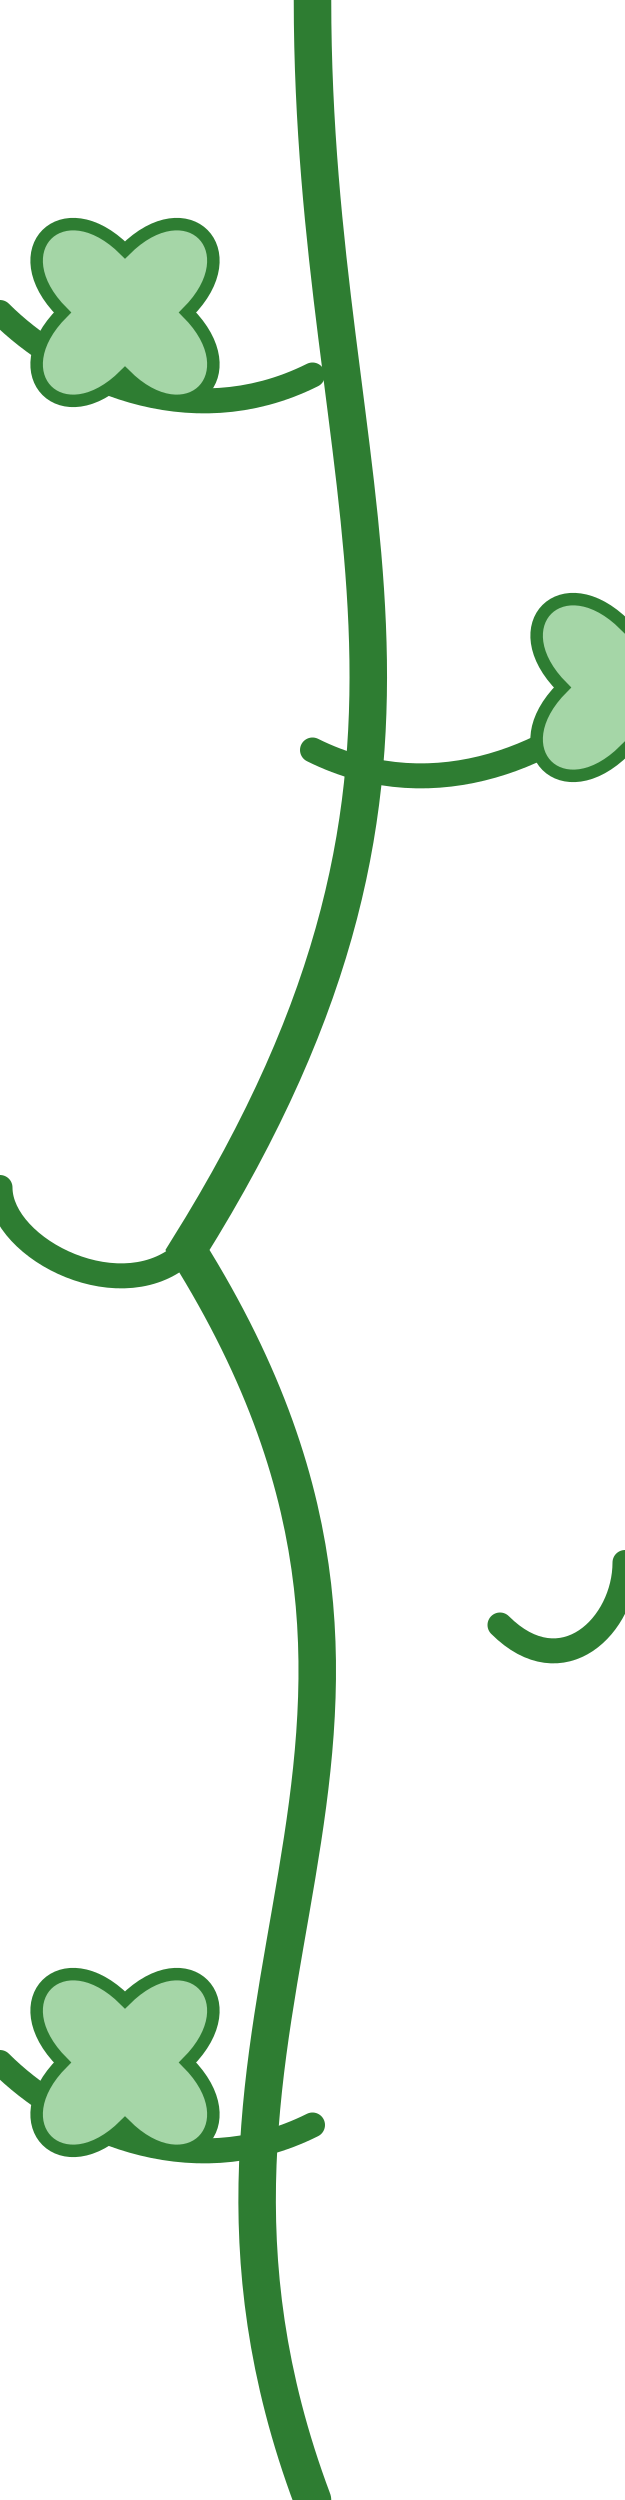
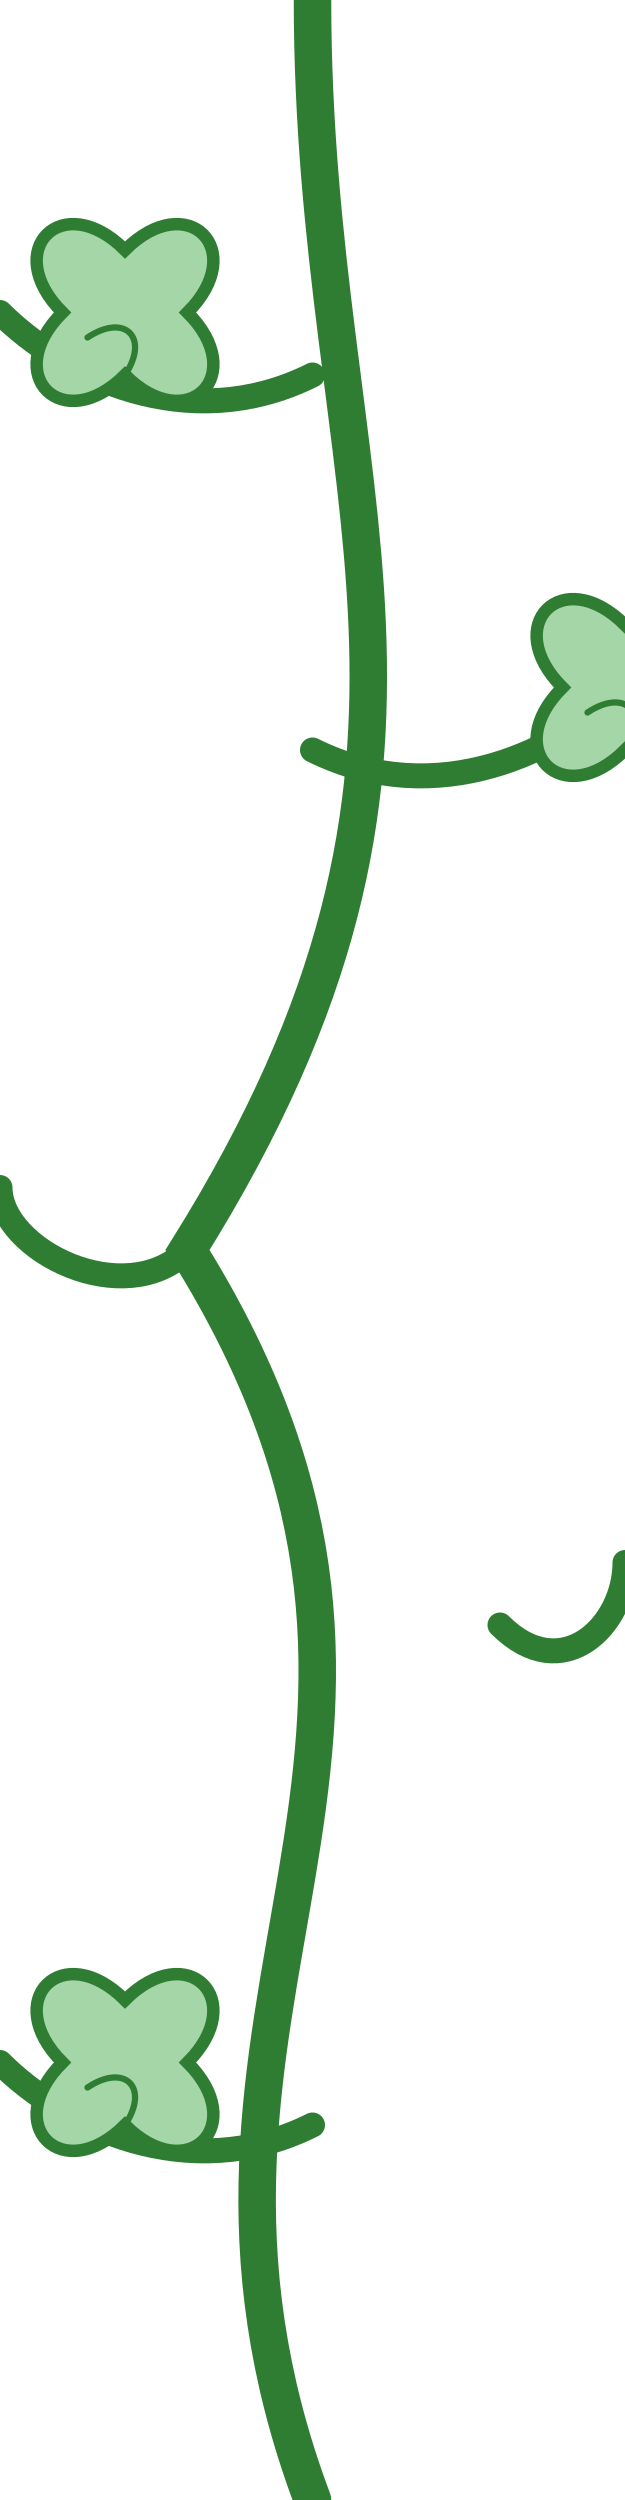
<svg xmlns="http://www.w3.org/2000/svg" viewBox="0 0 50 200" width="50" height="200">
  <path class="vine-stem" d="M25,0 C25,40 40,60 15,100 C40,140 10,160 25,200" fill="none" stroke="#2E7D32" stroke-width="3" stroke-linecap="round" />
  <path class="vine-tendril-left-1" d="M25,30 C15,35 5,30 0,25" fill="none" stroke="#2E7D32" stroke-width="2" stroke-linecap="round" />
  <path class="vine-tendril-left-2" d="M15,100 C10,105 0,100 0,95" fill="none" stroke="#2E7D32" stroke-width="2" stroke-linecap="round" />
  <path class="vine-tendril-left-3" d="M25,170 C15,175 5,170 0,165" fill="none" stroke="#2E7D32" stroke-width="2" stroke-linecap="round" />
  <path class="vine-tendril-right-1" d="M25,60 C35,65 45,60 50,55" fill="none" stroke="#2E7D32" stroke-width="2" stroke-linecap="round" />
  <path class="vine-tendril-right-2" d="M40,130 C45,135 50,130 50,125" fill="none" stroke="#2E7D32" stroke-width="2" stroke-linecap="round" />
  <path class="vine-leaf-1" d="M5,25 C0,20 5,15 10,20 C15,15 20,20 15,25 C20,30 15,35 10,30 C5,35 0,30 5,25 Z" fill="#A5D6A7" stroke="#2E7D32" stroke-width="1" />
  <path class="vine-leaf-2" d="M45,55 C40,50 45,45 50,50 C55,45 60,50 55,55 C60,60 55,65 50,60 C45,65 40,60 45,55 Z" fill="#A5D6A7" stroke="#2E7D32" stroke-width="1" />
  <path class="vine-leaf-3" d="M5,165 C0,160 5,155 10,160 C15,155 20,160 15,165 C20,170 15,175 10,170 C5,175 0,170 5,165 Z" fill="#A5D6A7" stroke="#2E7D32" stroke-width="1" />
+   <path class="vine-leaf-detail" d="M7,27 C10,25 12,27 10,30" fill="none" stroke="#2E7D32" stroke-width="0.5" stroke-linecap="round" />
+   <path class="vine-leaf-detail" d="M47,57 C50,55 52,57 50,60" fill="none" stroke="#2E7D32" stroke-width="0.5" stroke-linecap="round" />
+   <path class="vine-leaf-detail" d="M7,167 C10,165 12,167 10,170" fill="none" stroke="#2E7D32" stroke-width="0.5" stroke-linecap="round" />
</svg>
